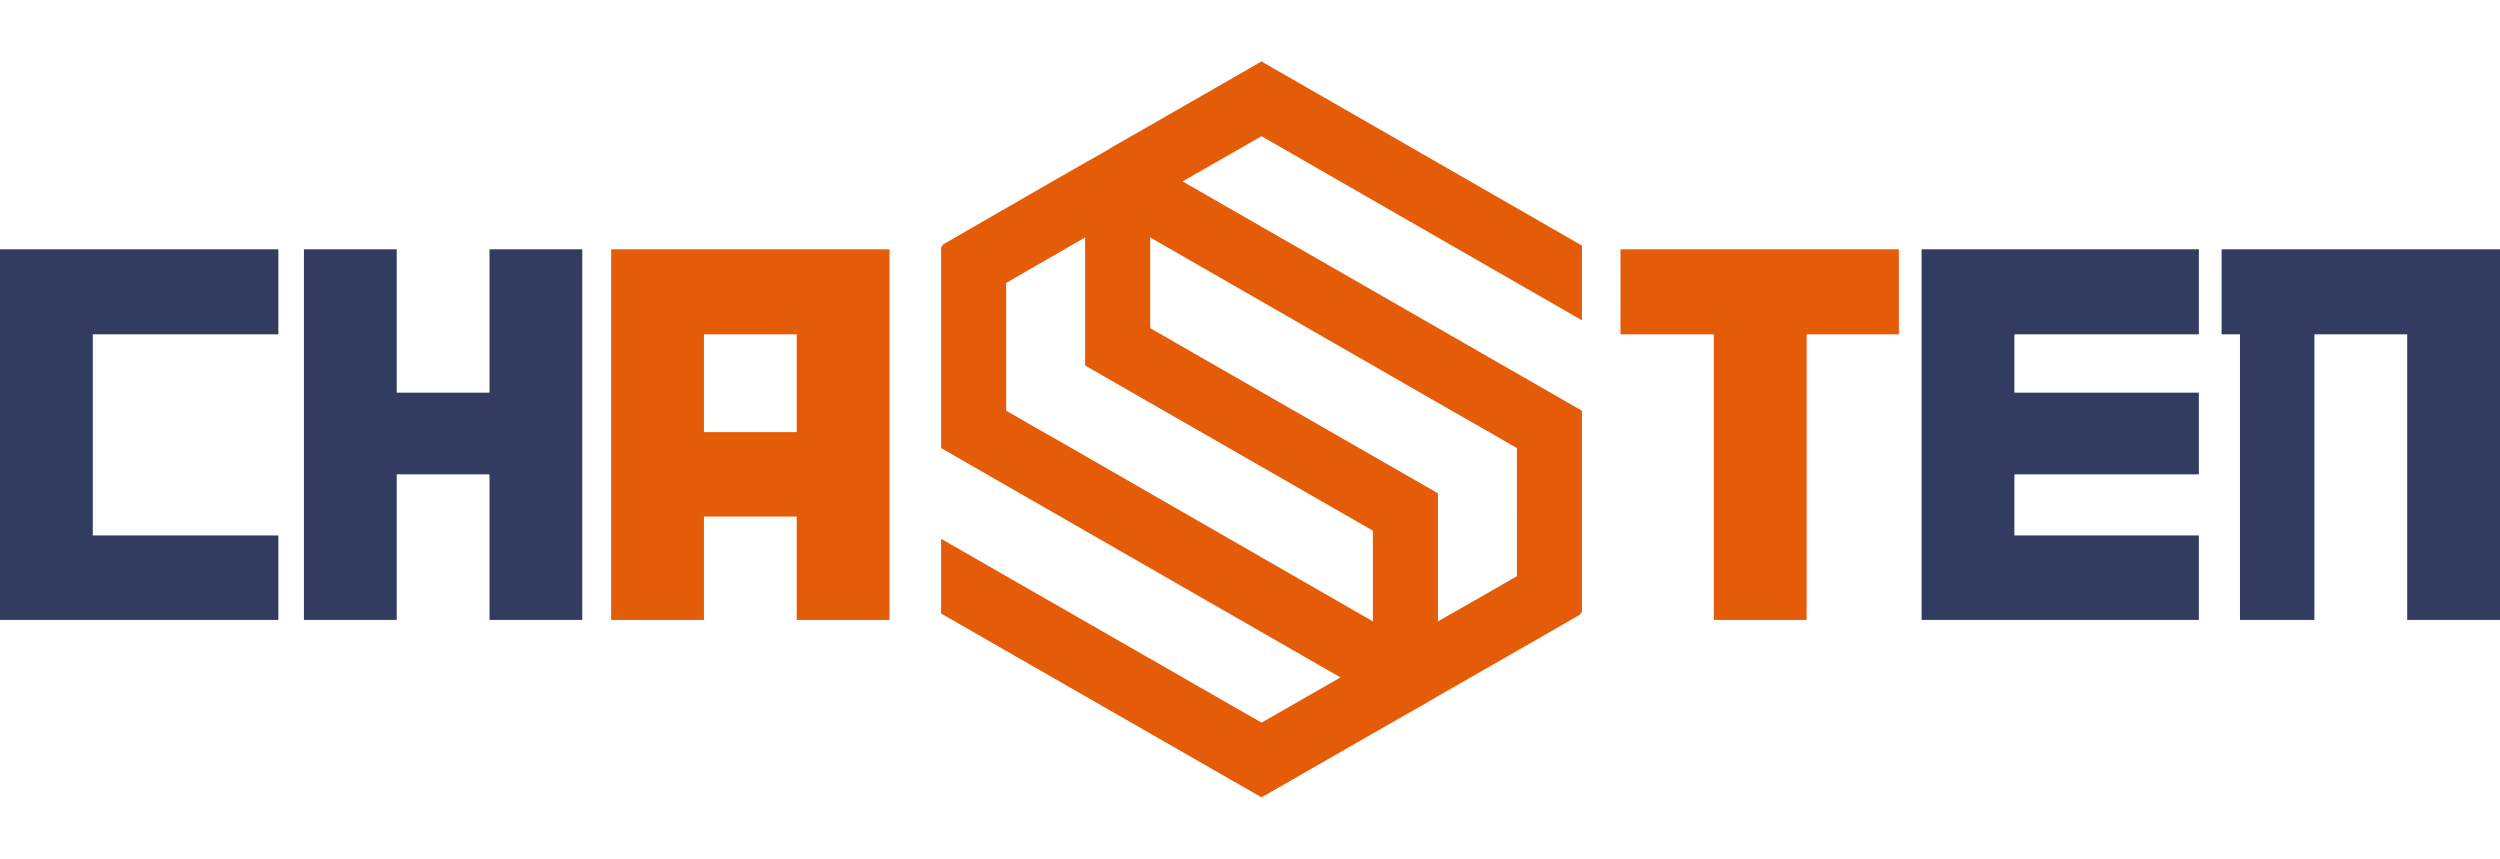
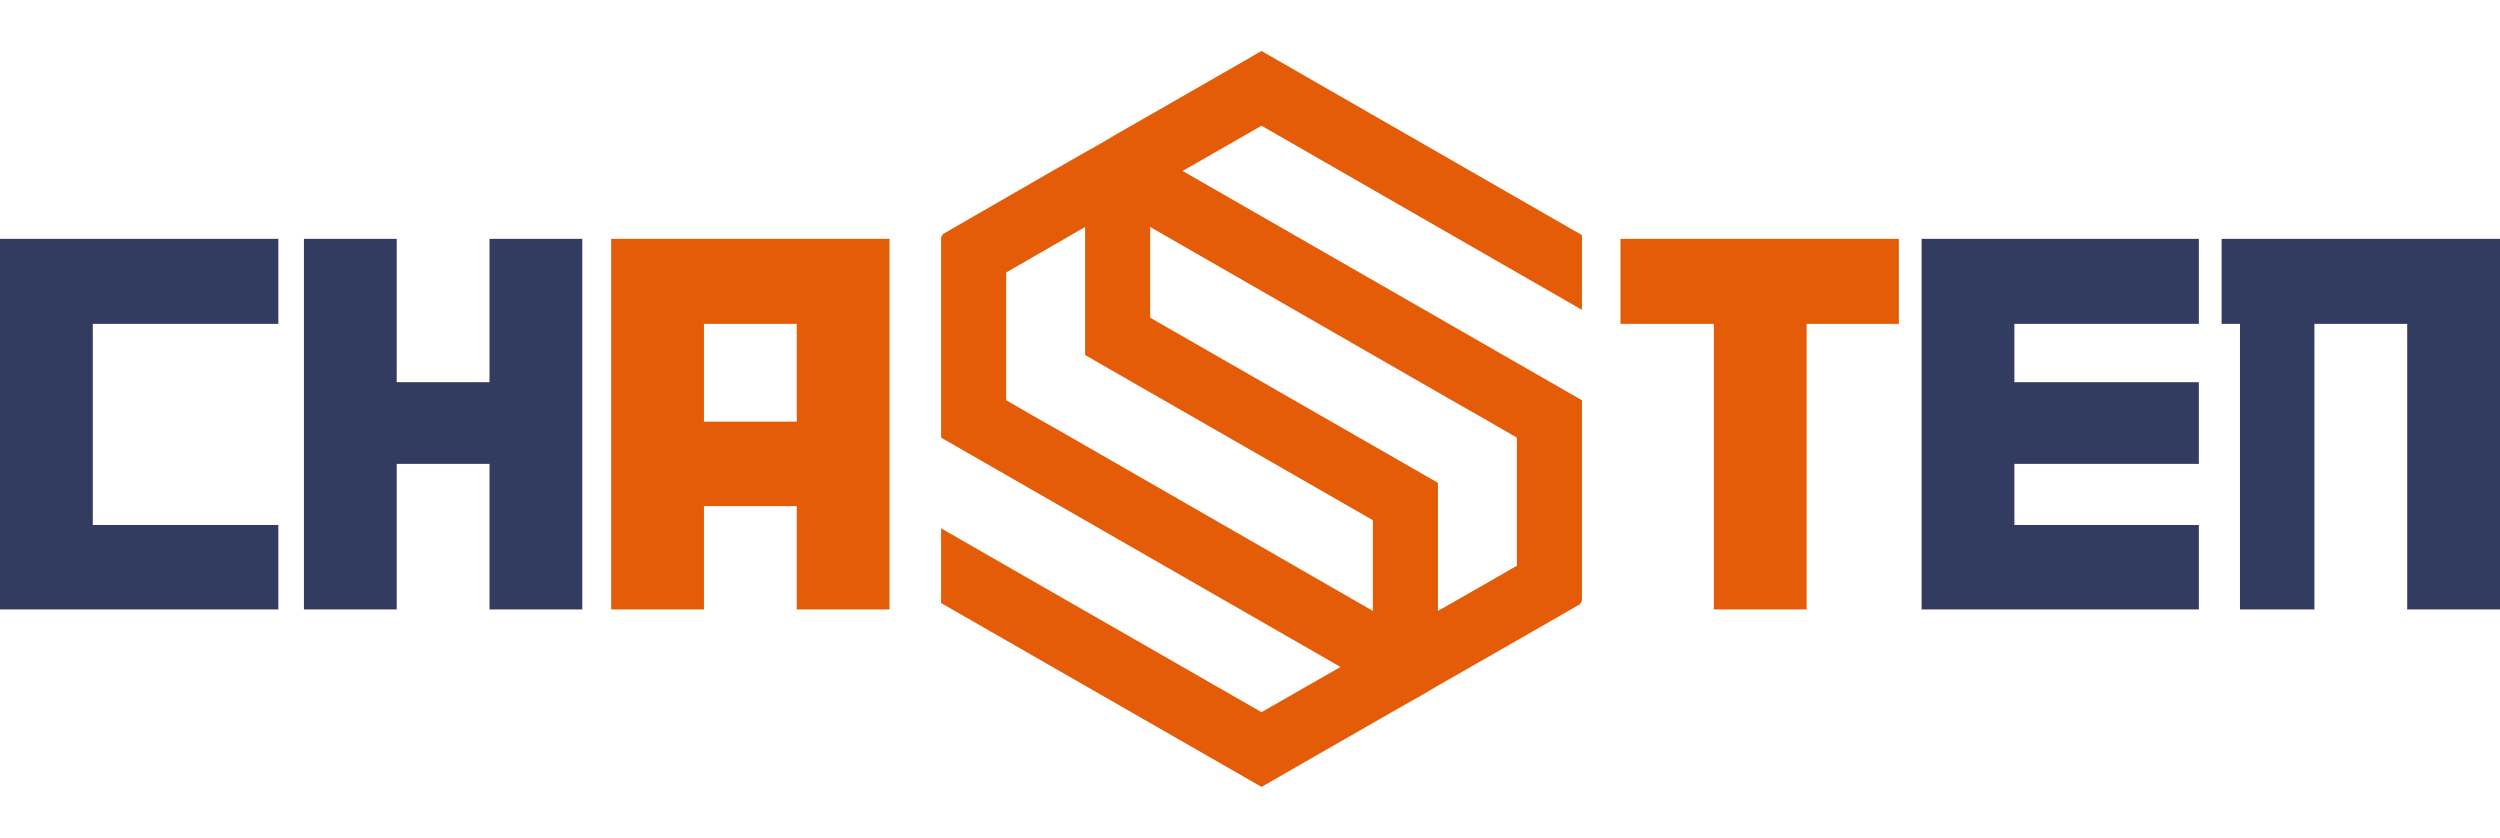
- <svg xmlns="http://www.w3.org/2000/svg" width="836.403" zoomAndPan="magnify" viewBox="0 0 477.302 140.496" height="287.328" preserveAspectRatio="xMidYMid" version="1.0" id="svg67">
+ <svg xmlns="http://www.w3.org/2000/svg" width="836.403" zoomAndPan="magnify" viewBox="0 0 477.302 140.496" height="280.328" preserveAspectRatio="xMidYMid" version="1.0" id="svg67">
  <defs id="defs7">
    <g id="g2" />
    <clipPath id="cdd620850c">
      <path d="M 192.344,37.59 H 314.715 V 178.086 H 192.344 Z m 0,0" clip-rule="nonzero" id="path4" />
    </clipPath>
  </defs>
  <g clip-path="url(#cdd620850c)" id="g11" transform="translate(-12.67661,-37.58984)">
    <path fill="#e45c08" d="m 192.352,79.871 v 31.531 l 12.426,7.137 63.824,36.648 -15.074,8.633 -48.75,-27.965 -12.426,-7.133 v 14.266 l 61.176,35.098 12.422,-7.133 8.836,-5.066 6.238,-3.566 3.117,-1.758 3.066,-1.809 6.238,-3.566 15.074,-8.633 5.82,-3.359 0.363,-0.621 v -38.305 l -12.422,-7.133 -63.824,-36.648 15.07,-8.633 48.754,28.016 12.422,7.133 V 72.738 l -61.176,-35.148 -12.422,7.133 -8.836,5.066 -6.234,3.566 -3.066,1.809 -3.121,1.758 -6.238,3.566 -15.07,8.684 -5.82,3.359 -0.367,0.621 z m 109.93,31.531 -6.184,-3.566 -7.07,-4.031 -56.758,-32.617 v 17.316 l 33.68,19.332 8.836,5.066 12.422,7.133 v 24.453 l 8.891,-5.066 6.184,-3.566 z m -97.504,-7.133 6.184,3.566 4.211,2.379 59.613,34.273 v -17.316 l -33.68,-19.336 -8.836,-5.062 -12.422,-7.137 V 71.188 l -8.887,5.117 -6.184,3.566 z m 0,0" fill-opacity="1" fill-rule="evenodd" id="path9" />
  </g>
  <g fill="#323b60" fill-opacity="1" id="g19" transform="translate(-12.67661,-37.58984)">
    <g transform="translate(9.918797,144.2081)" id="g17">
      <g id="g15">
        <path d="M 55.902,0 V -16.125 H 20.473 V -54.523 H 55.902 V -70.754 H 2.758 V 0 Z m 0,0" id="path13" />
      </g>
    </g>
  </g>
  <g fill="#323b60" fill-opacity="1" id="g27" transform="translate(-12.67661,-37.58984)">
    <g transform="translate(67.94354,144.2081)" id="g25">
      <g id="g23">
        <path d="M 55.902,0 V -70.754 H 38.188 v 27.367 H 20.473 V -70.754 H 2.758 V 0 H 20.473 V -27.793 H 38.188 V 0 Z m 0,0" id="path21" />
      </g>
    </g>
  </g>
  <g fill="#e45c08" fill-opacity="1" id="g35" transform="translate(-12.67661,-37.58984)">
    <g transform="translate(126.6024,144.2081)" id="g33">
      <g id="g31">
        <path d="M 55.902,0 V -70.754 H 2.758 V 0 H 20.473 V -19.73 H 38.188 V 0 Z M 38.188,-35.855 H 20.473 V -54.523 H 38.188 Z m 0,0" id="path29" />
      </g>
    </g>
  </g>
  <g fill="#323b60" fill-opacity="1" id="g41" transform="translate(-12.67661,-37.58984)">
    <g transform="translate(185.2547,144.2081)" id="g39">
      <g id="g37" />
    </g>
  </g>
  <g fill="#e45c08" fill-opacity="1" id="g49" transform="translate(-12.67661,-37.58984)">
    <g transform="translate(320.471,144.2081)" id="g47">
      <g id="g45">
        <path d="M 54.738,-54.523 V -70.754 H 1.59 v 16.23 H 19.414 V 0 h 17.715 v -54.523 z m 0,0" id="path43" />
      </g>
    </g>
  </g>
  <g fill="#323b60" fill-opacity="1" id="g57" transform="translate(-12.67661,-37.58984)">
    <g transform="translate(376.7913,144.2081)" id="g55">
      <g id="g53">
        <path d="m 55.691,0 v -16.125 h -35.219 v -11.668 h 35.219 v -15.594 h -35.219 v -11.137 h 35.219 V -70.754 H 2.758 V 0 Z m 0,0" id="path51" />
      </g>
    </g>
  </g>
  <g fill="#323b60" fill-opacity="1" id="g65" transform="translate(-12.67661,-37.58984)">
    <g transform="translate(435.2404,144.2081)" id="g63">
      <g id="g61">
        <path d="M 54.738,0 V -70.754 H 1.59 v 16.23 H 5.094 V 0 h 14.211 v -54.523 h 17.719 V 0 Z m 0,0" id="path59" />
      </g>
    </g>
  </g>
</svg>
